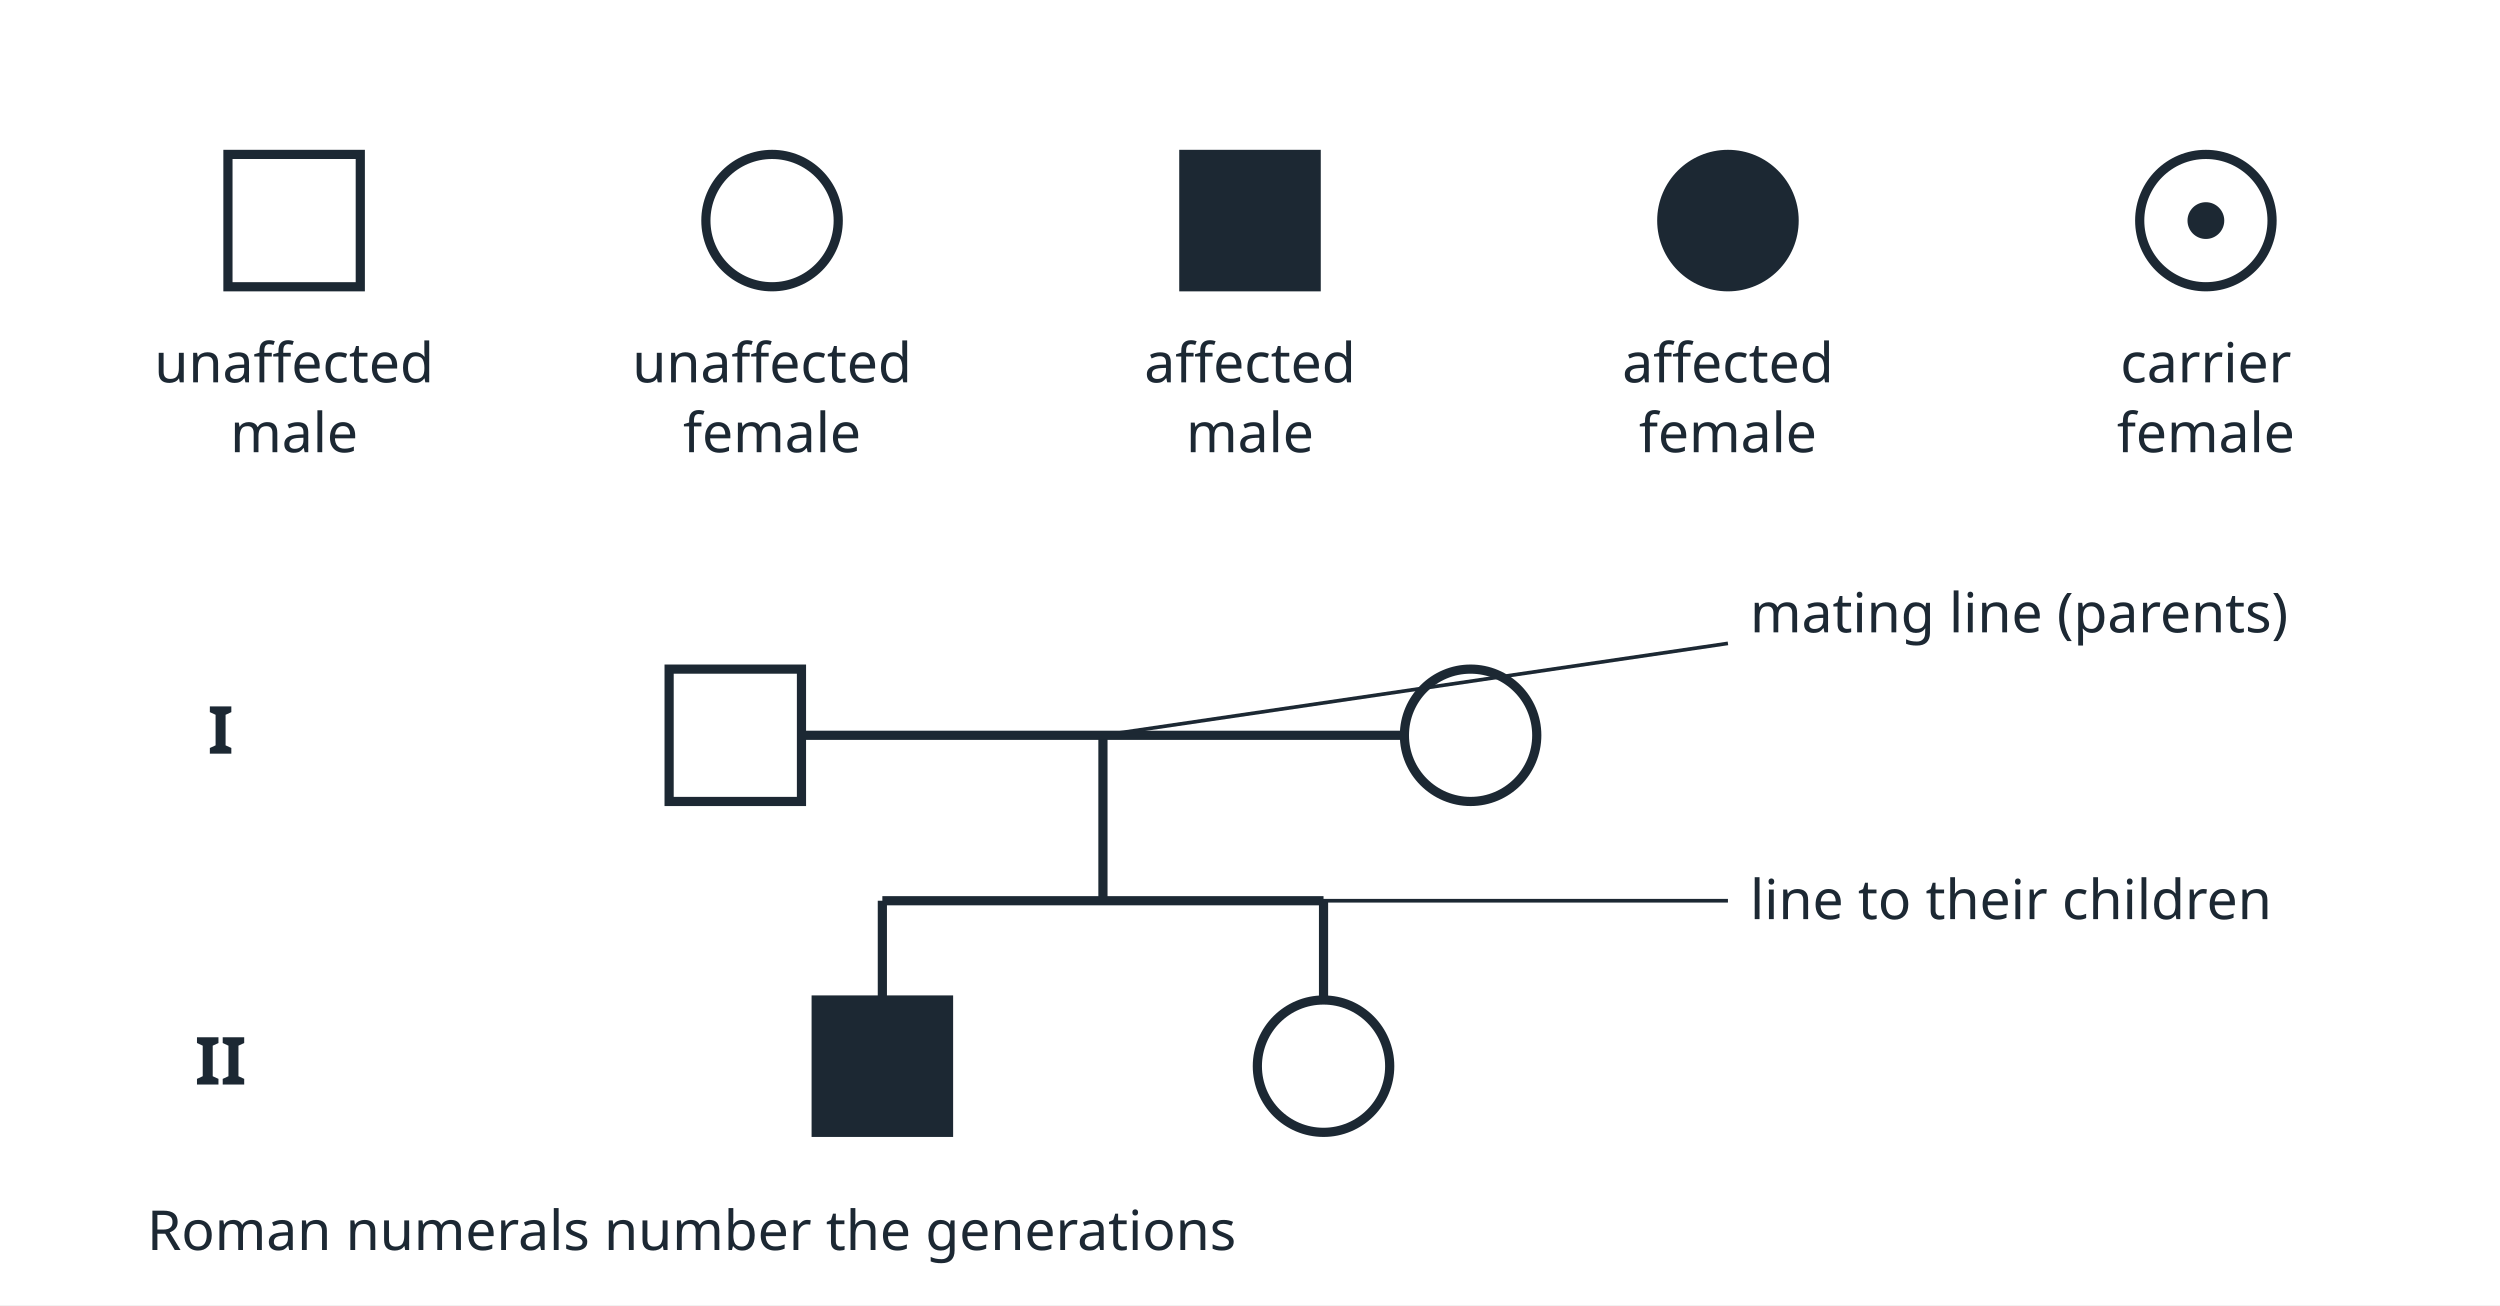
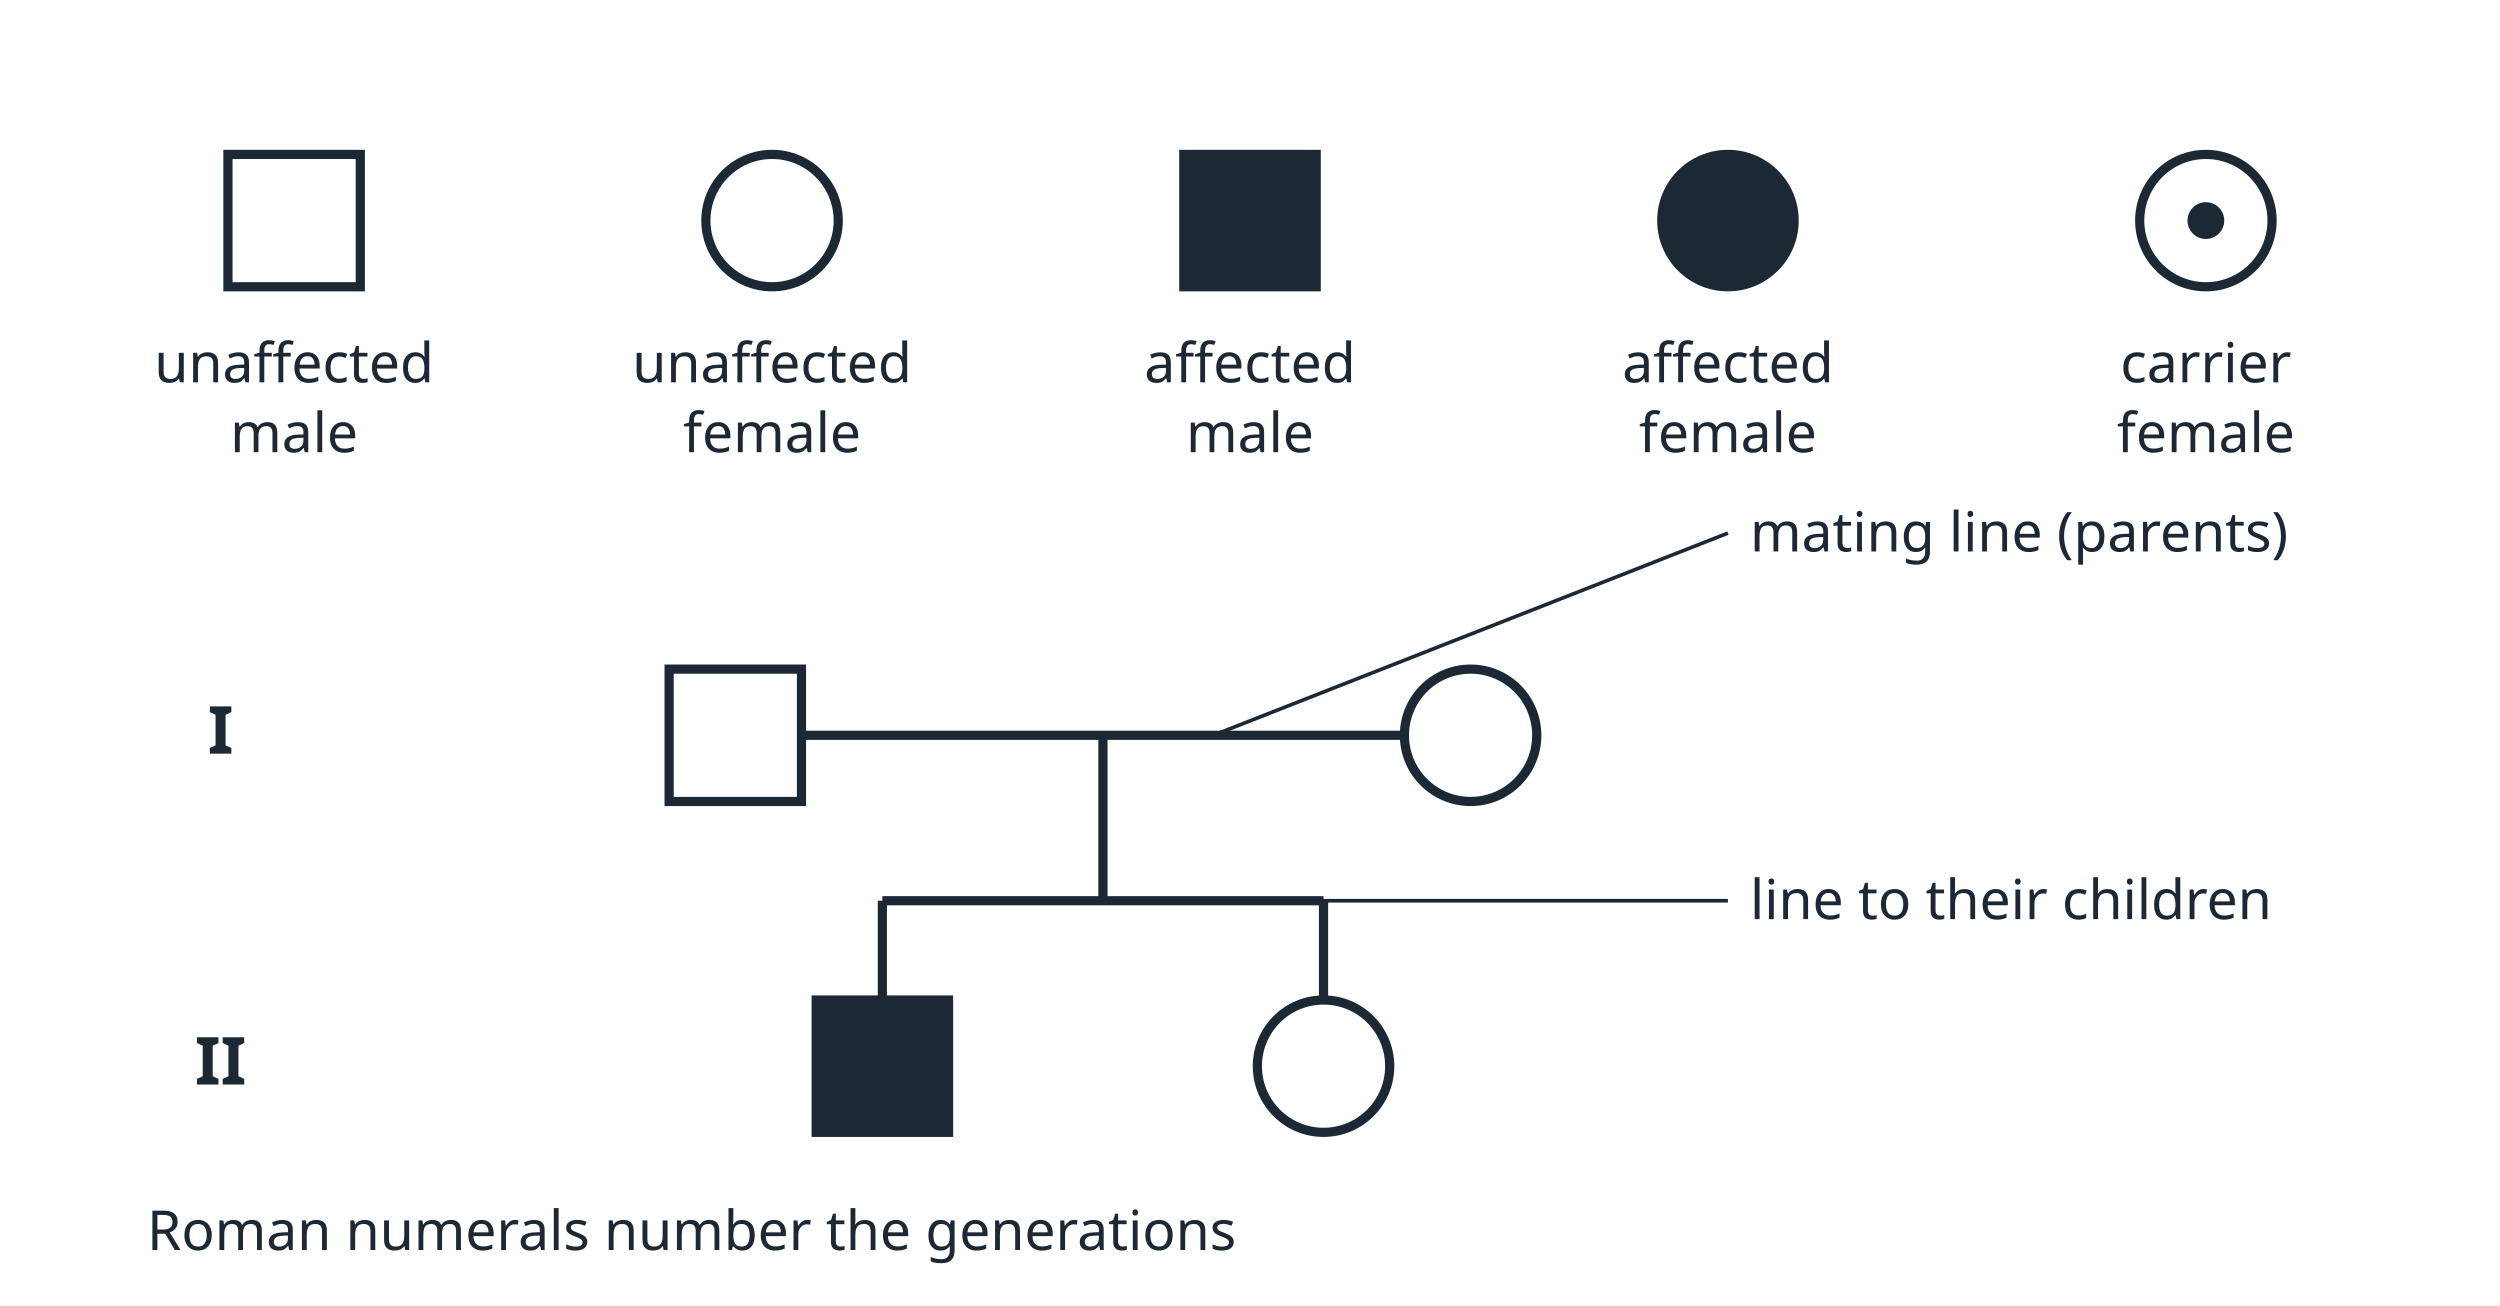
<svg xmlns="http://www.w3.org/2000/svg" viewBox="0 0 680 355" width="680" height="355" role="img">
  <rect x="0" y="0" width="680" height="355" fill="#ffffff" />
  <rect x="62.0" y="42.0" width="36.0" height="36.0" rx="0" fill="#ffffff" stroke="#1c2833" stroke-width="2.5" />
  <text x="80.0" y="104.0" font-family="sans-serif" font-size="15" text-anchor="middle" font-weight="normal" fill="#1c2833">unaffected</text>
  <text x="80.0" y="123.0" font-family="sans-serif" font-size="15" text-anchor="middle" font-weight="normal" fill="#1c2833">male</text>
  <circle cx="210.0" cy="60.0" r="18.0" fill="#ffffff" stroke="#1c2833" stroke-width="2.5" />
  <text x="210.0" y="104.0" font-family="sans-serif" font-size="15" text-anchor="middle" font-weight="normal" fill="#1c2833">unaffected</text>
  <text x="210.0" y="123.0" font-family="sans-serif" font-size="15" text-anchor="middle" font-weight="normal" fill="#1c2833">female</text>
  <rect x="322.0" y="42.0" width="36.0" height="36.0" rx="0" fill="#1c2833" stroke="#1c2833" stroke-width="2.5" />
  <text x="340.0" y="104.0" font-family="sans-serif" font-size="15" text-anchor="middle" font-weight="normal" fill="#1c2833">affected</text>
  <text x="340.0" y="123.0" font-family="sans-serif" font-size="15" text-anchor="middle" font-weight="normal" fill="#1c2833">male</text>
  <circle cx="470.0" cy="60.0" r="18.0" fill="#1c2833" stroke="#1c2833" stroke-width="2.5" />
  <text x="470.0" y="104.0" font-family="sans-serif" font-size="15" text-anchor="middle" font-weight="normal" fill="#1c2833">affected</text>
  <text x="470.0" y="123.0" font-family="sans-serif" font-size="15" text-anchor="middle" font-weight="normal" fill="#1c2833">female</text>
  <circle cx="600.0" cy="60.0" r="18.0" fill="#ffffff" stroke="#1c2833" stroke-width="2.5" />
  <circle cx="600.0" cy="60.0" r="5.0" fill="#1c2833" stroke="#1c2833" stroke-width="0" />
  <text x="600.0" y="104.0" font-family="sans-serif" font-size="15" text-anchor="middle" font-weight="normal" fill="#1c2833">carrier</text>
  <text x="600.0" y="123.0" font-family="sans-serif" font-size="15" text-anchor="middle" font-weight="normal" fill="#1c2833">female</text>
  <rect x="182.0" y="182.0" width="36.0" height="36.0" rx="0" fill="#ffffff" stroke="#1c2833" stroke-width="2.5" />
  <circle cx="400.0" cy="200.0" r="18.0" fill="#ffffff" stroke="#1c2833" stroke-width="2.5" />
  <line x1="218.0" y1="200.0" x2="382.0" y2="200.0" stroke="#1c2833" stroke-width="2.5" />
  <line x1="300.0" y1="200.0" x2="300.0" y2="245.0" stroke="#1c2833" stroke-width="2.5" />
  <line x1="240.0" y1="245.0" x2="360.0" y2="245.0" stroke="#1c2833" stroke-width="2.5" />
  <line x1="240.0" y1="245.0" x2="240.0" y2="272.0" stroke="#1c2833" stroke-width="2.5" />
  <line x1="360.0" y1="245.0" x2="360.0" y2="272.0" stroke="#1c2833" stroke-width="2.5" />
  <rect x="222.0" y="272.0" width="36.0" height="36.0" rx="0" fill="#1c2833" stroke="#1c2833" stroke-width="2.5" />
  <circle cx="360.0" cy="290.0" r="18.0" fill="#ffffff" stroke="#1c2833" stroke-width="2.5" />
-   <line x1="300.0" y1="200.0" x2="470.0" y2="175.0" stroke="#1c2833" stroke-width="1" />
-   <text x="476.0" y="172.0" font-family="sans-serif" font-size="15" text-anchor="start" font-weight="normal" fill="#1c2833">mating line (parents)</text>
+   <line x1="330.0" y1="200.0" x2="470.0" y2="145.0" stroke="#1c2833" stroke-width="1" />
+   <text x="476.0" y="150.0" font-family="sans-serif" font-size="15" text-anchor="start" font-weight="normal" fill="#1c2833">mating line (parents)</text>
  <line x1="330.0" y1="245.0" x2="470.0" y2="245.0" stroke="#1c2833" stroke-width="1" />
  <text x="476.0" y="250.0" font-family="sans-serif" font-size="15" text-anchor="start" font-weight="normal" fill="#1c2833">line to their children</text>
  <text x="60.0" y="205.0" font-family="sans-serif" font-size="18" text-anchor="middle" font-weight="bold" fill="#1c2833">I</text>
  <text x="60.0" y="295.0" font-family="sans-serif" font-size="18" text-anchor="middle" font-weight="bold" fill="#1c2833">II</text>
  <text x="40.0" y="340.0" font-family="sans-serif" font-size="15" text-anchor="start" font-weight="normal" fill="#1c2833">Roman numerals number the generations</text>
</svg>
